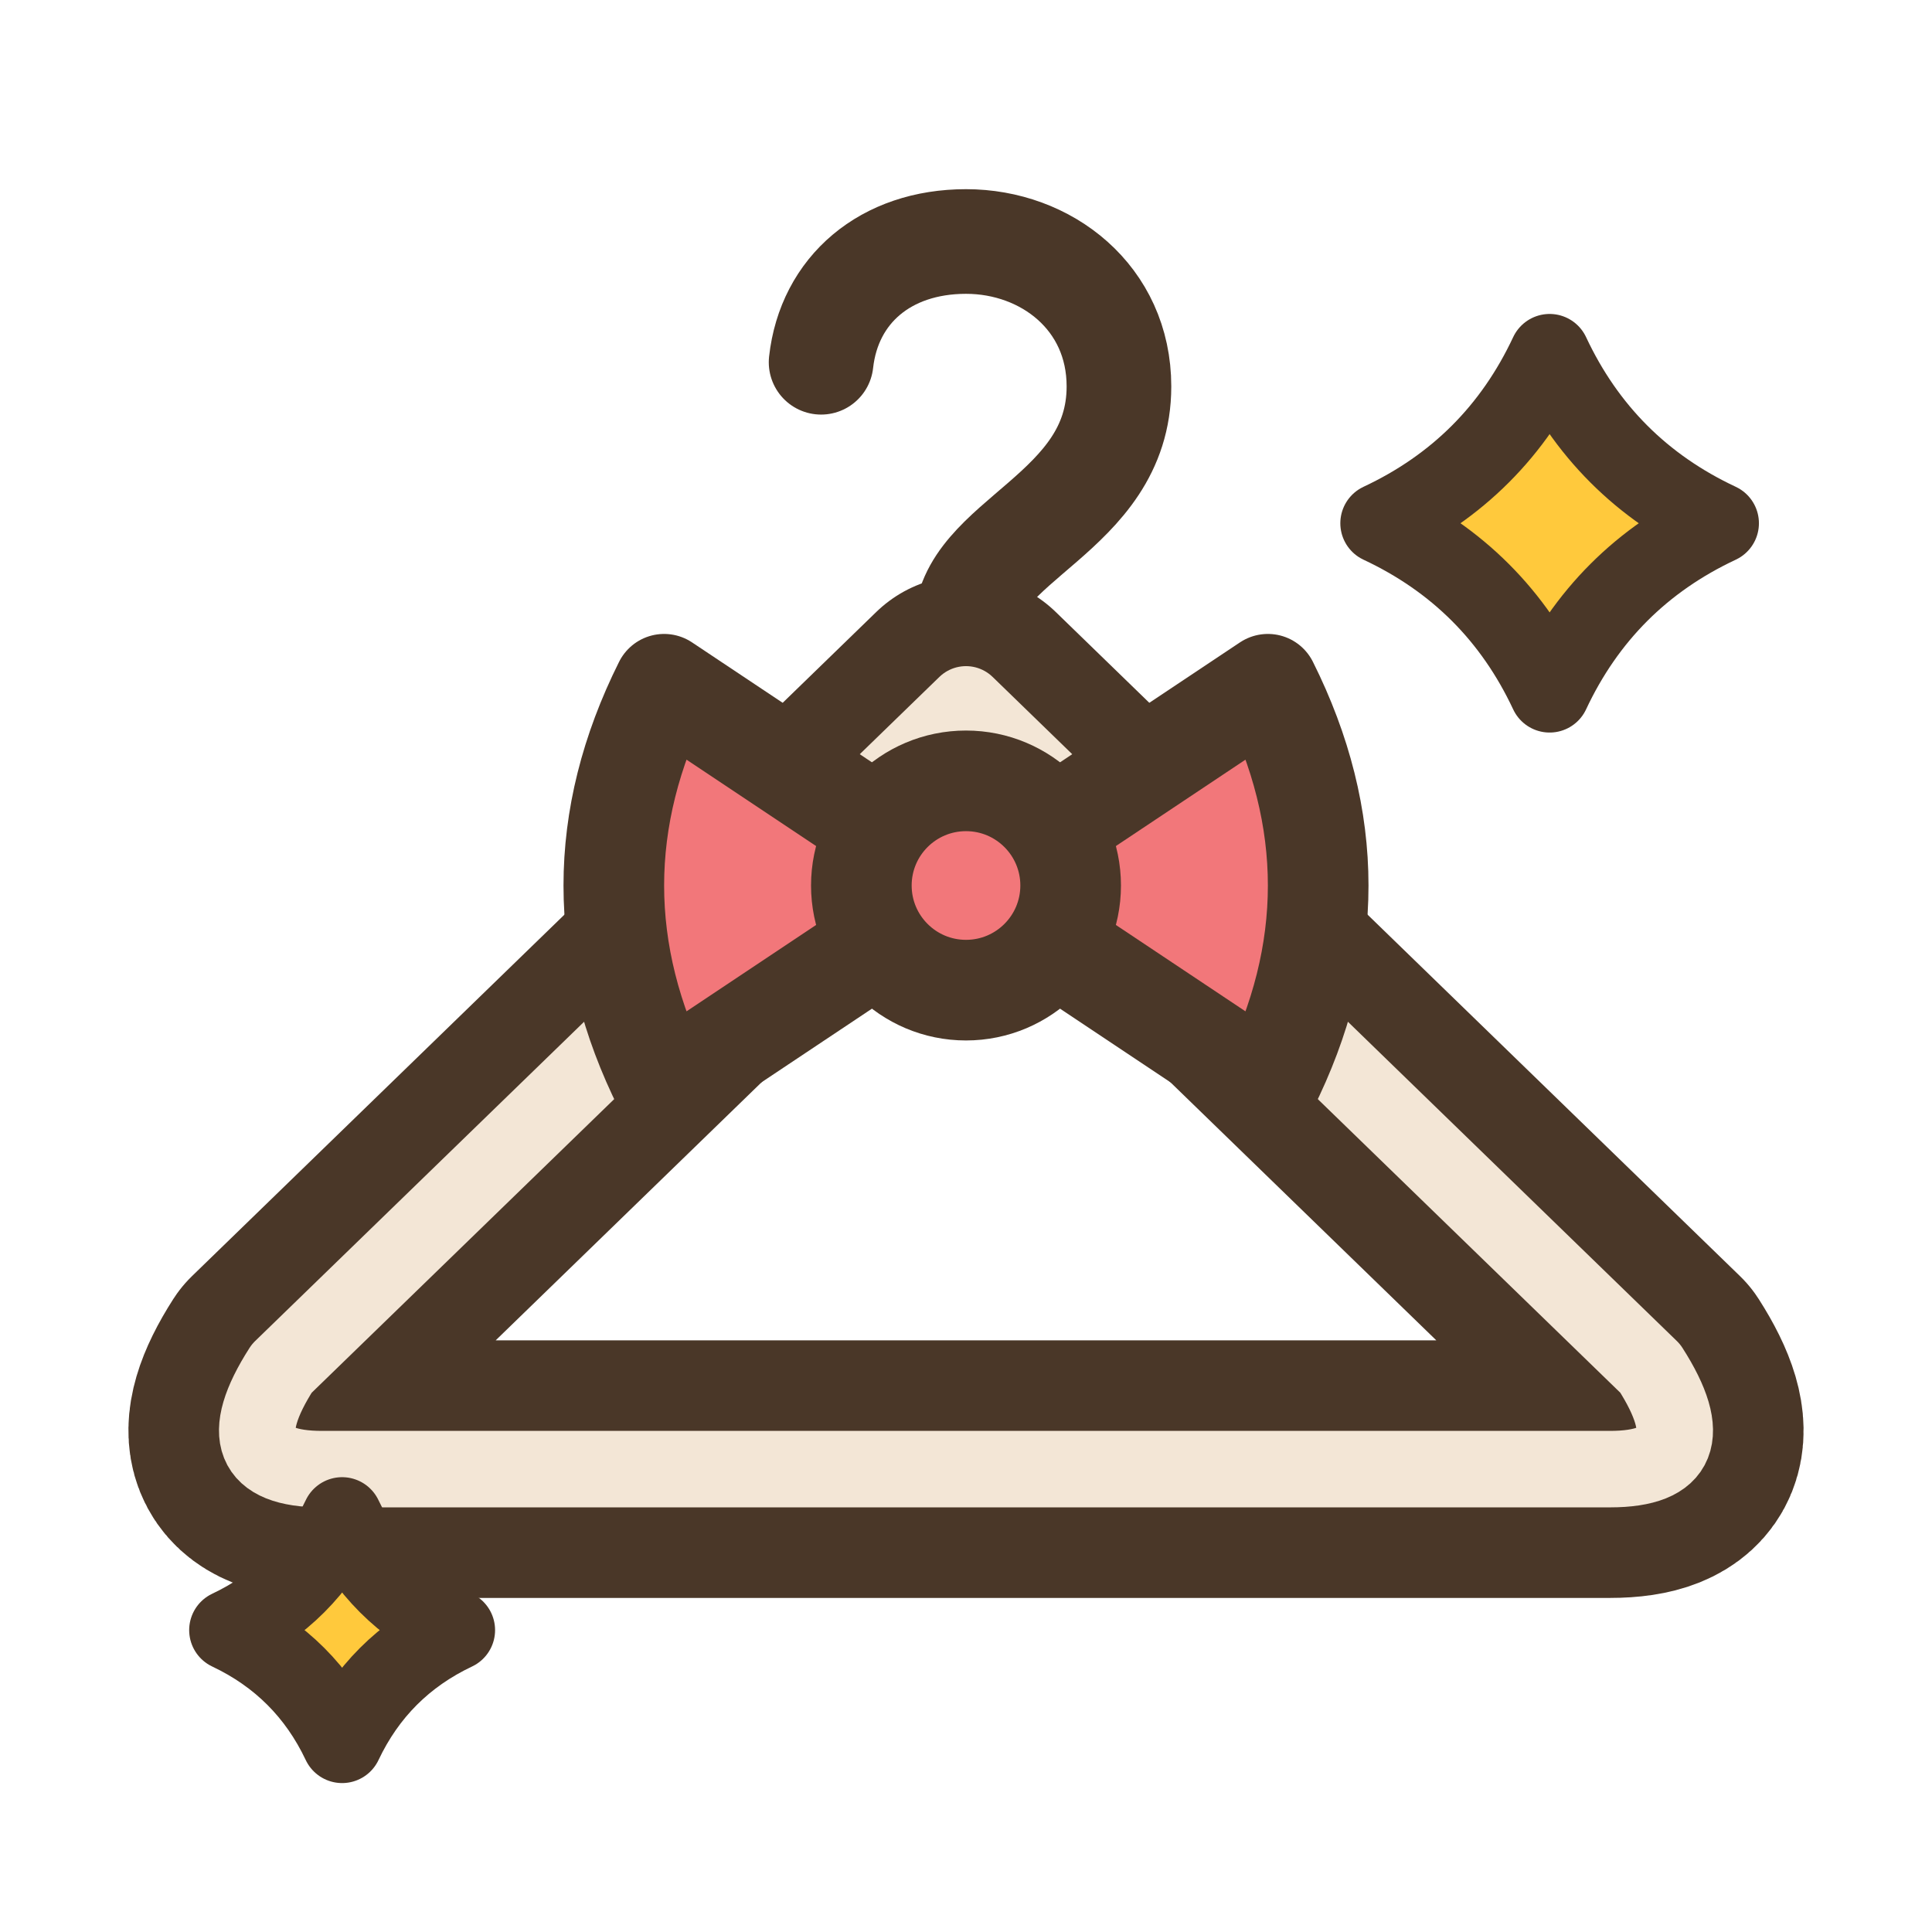
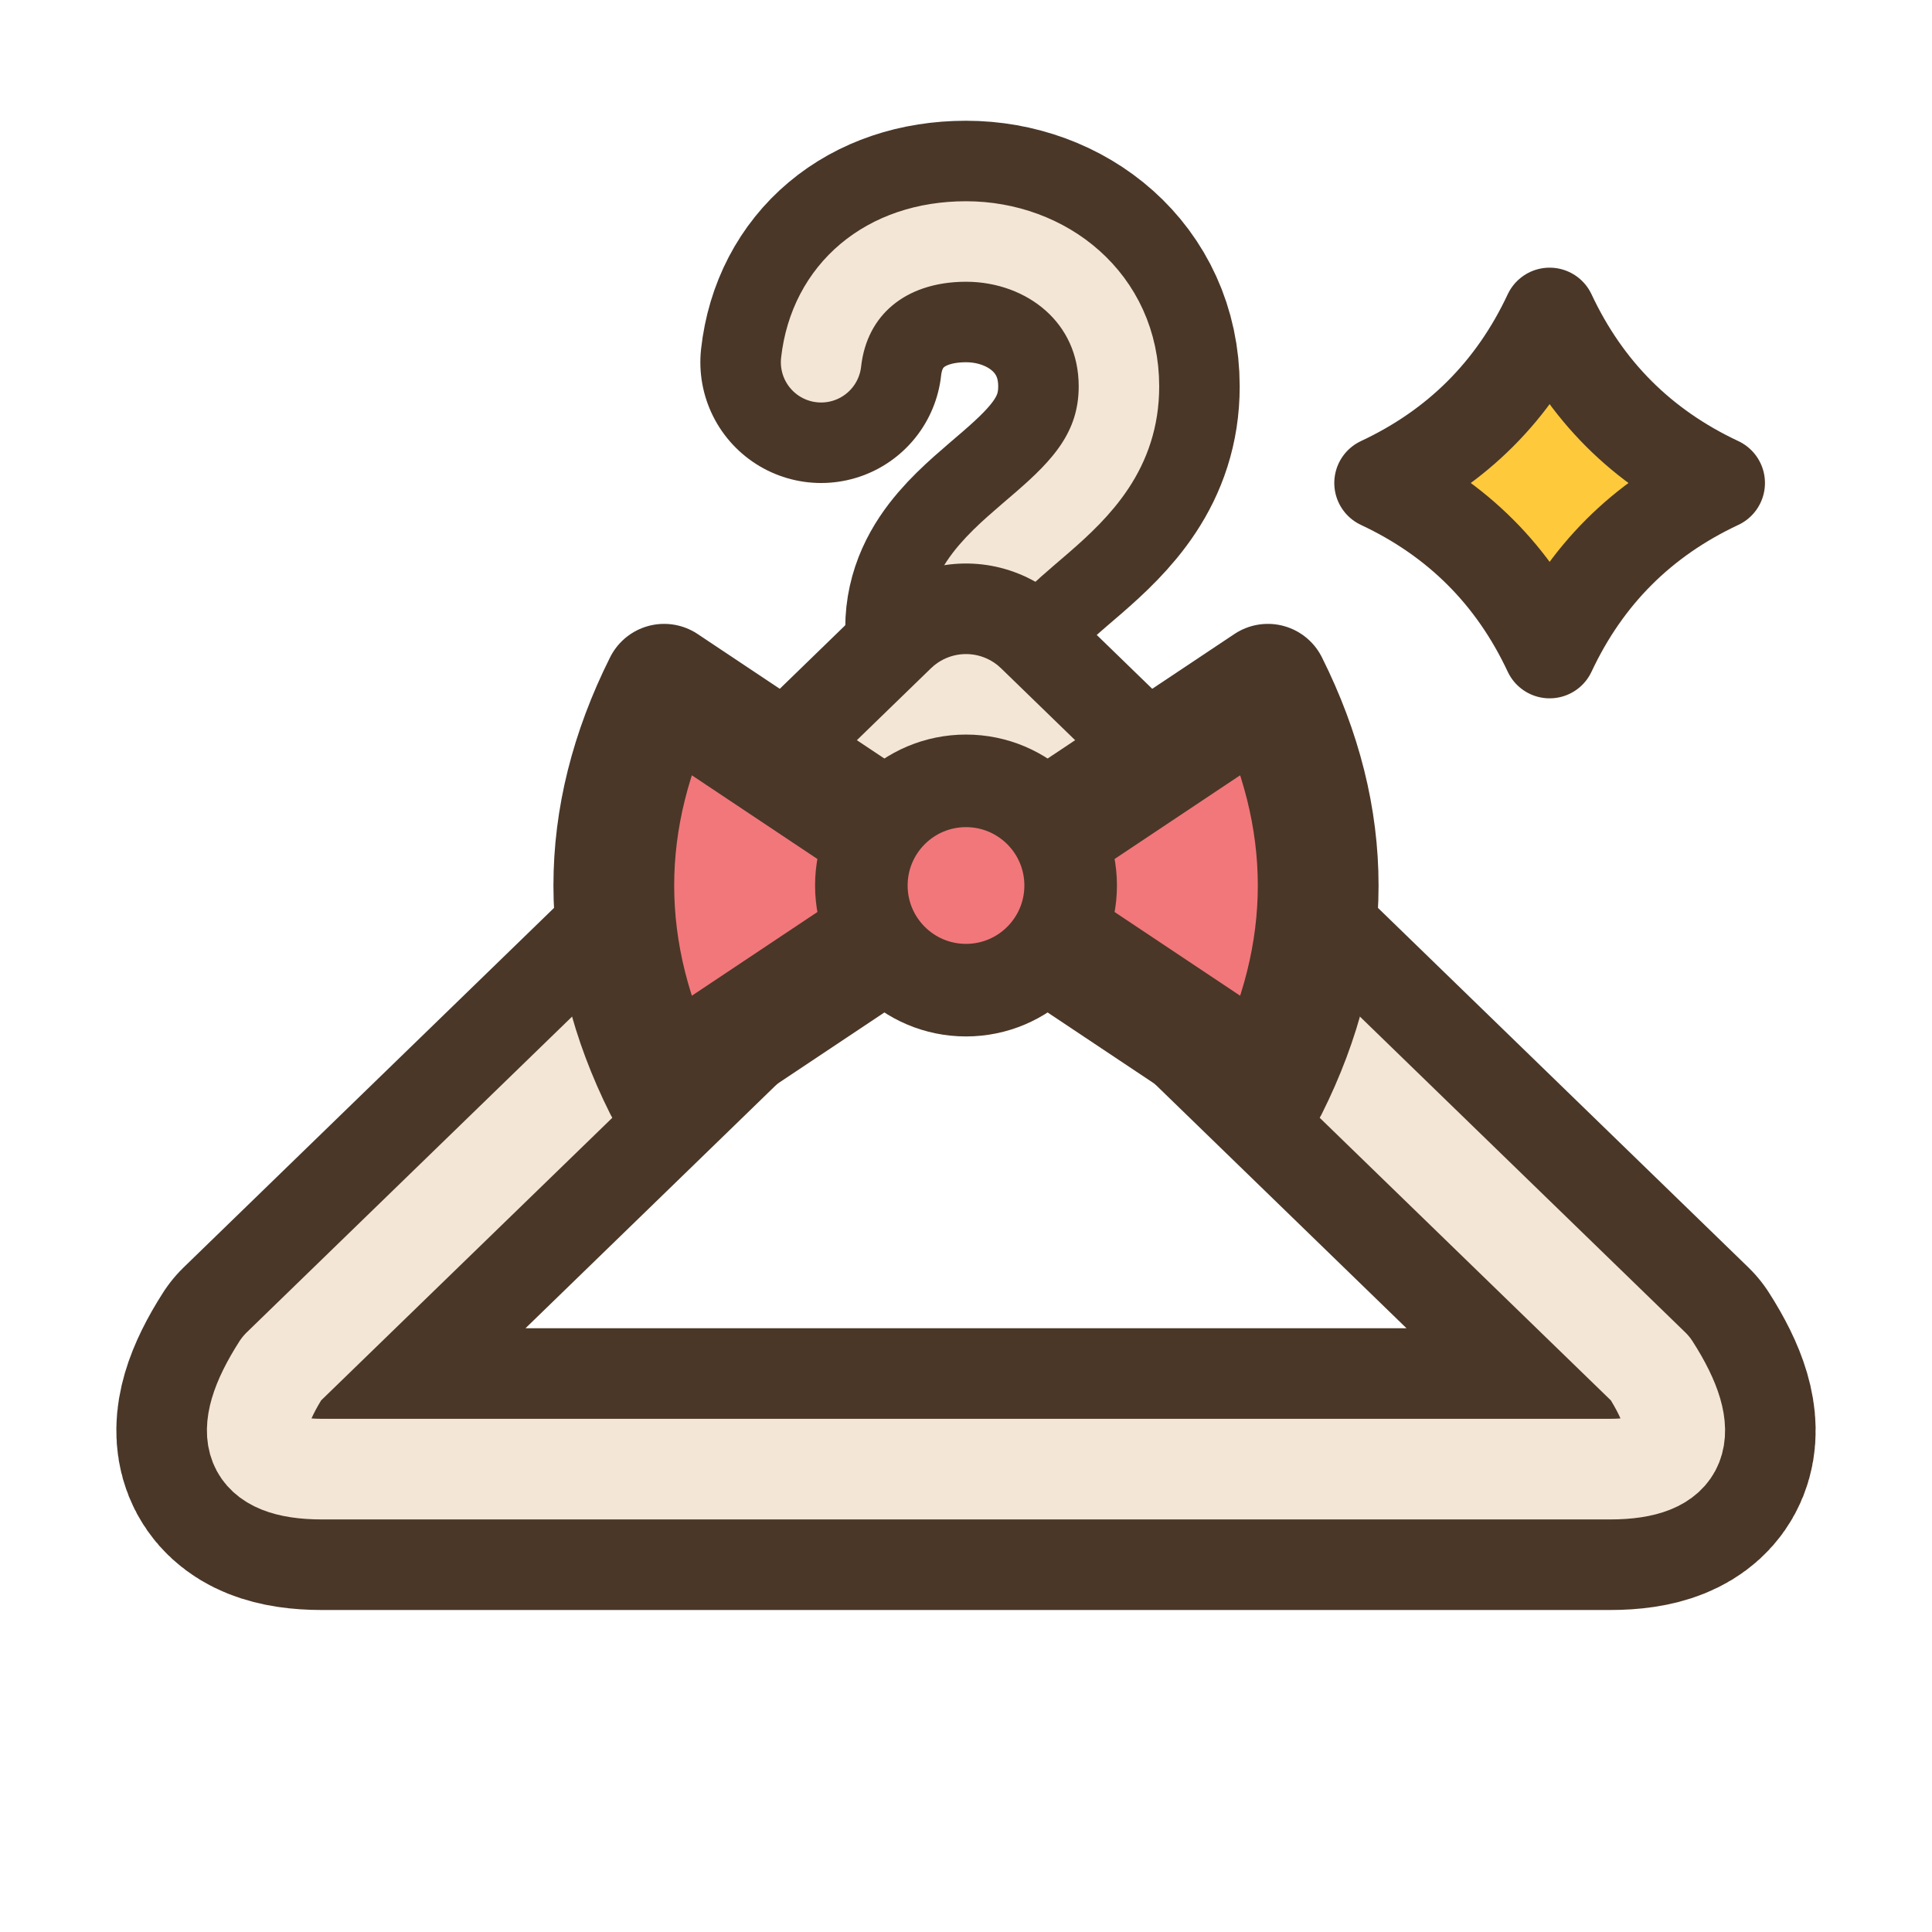
<svg xmlns="http://www.w3.org/2000/svg" viewBox="0 0 48 48">
-   <path d="M24 18 V15.6 C24 13.4 27.8 12.8 27.8 9.6 C27.8 7.4 26 6 24 6 C22 6 20.6 7.2 20.4 9" fill="none" stroke="#4A3728" stroke-width="2.6" stroke-linecap="round" stroke-linejoin="round" />
-   <path d="M24 17.5 L41 34 Q42.6 36.5 40 36.5 H8 Q5.4 36.5 7 34 Z" fill="none" stroke="#4A3728" stroke-width="6.4" stroke-linejoin="round" />
-   <path d="M24 17.5 L41 34 Q42.6 36.5 40 36.5 H8 Q5.4 36.5 7 34 Z" fill="none" stroke="#F3E6D6" stroke-width="1.9" stroke-linejoin="round" />
-   <path d="M24 22 L16.5 17 Q14 22 16.5 27 Z" fill="#F2777A" stroke="#4A3728" stroke-width="2.5" stroke-linecap="round" stroke-linejoin="round" />
-   <path d="M24 22 L31.5 17 Q34 22 31.5 27 Z" fill="#F2777A" stroke="#4A3728" stroke-width="2.5" stroke-linecap="round" stroke-linejoin="round" />
-   <circle cx="24" cy="22" r="2.6" fill="#F2777A" stroke="#4A3728" stroke-width="2.5" stroke-linecap="round" stroke-linejoin="round" />
-   <path d="M38.5 8.8 Q39.84 11.66 42.7 13 Q39.84 14.34 38.5 17.2 Q37.16 14.34 34.3 13 Q37.16 11.66 38.5 8.8 Z" fill="#FFC93C" stroke="#4A3728" stroke-width="2" stroke-linecap="round" stroke-linejoin="round" />
-   <path d="M8.5 37.7 Q9.4 39.6 11.3 40.5 Q9.4 41.4 8.5 43.3 Q7.6 41.4 5.7 40.5 Q7.6 39.6 8.5 37.7 Z" fill="#FFC93C" stroke="#4A3728" stroke-width="2" stroke-linecap="round" stroke-linejoin="round" />
+   <path d="M24 18 V15.6 C24 13.4 27.8 12.8 27.8 9.6 C27.8 7.4 26 6 24 6 C22 6 20.6 7.2 20.4 9" fill="none" stroke="#4A3728" stroke-width="6" stroke-linecap="round" stroke-linejoin="round" />
+   <path d="M24 18 V15.6 C24 13.4 27.8 12.8 27.8 9.6 C27.8 7.4 26 6 24 6 C22 6 20.6 7.2 20.4 9" fill="none" stroke="#F3E6D6" stroke-width="2" stroke-linecap="round" stroke-linejoin="round" />
+   <path d="M24 17.5 L41 34 Q42.6 36.5 40 36.5 H8 Q5.4 36.5 7 34 Z" fill="none" stroke="#4A3728" stroke-width="7" stroke-linecap="round" stroke-linejoin="round" />
+   <path d="M24 17.5 L41 34 Q42.6 36.5 40 36.5 H8 Q5.4 36.5 7 34 Z" fill="none" stroke="#F3E6D6" stroke-width="2.5" stroke-linecap="round" stroke-linejoin="round" />
+   <path d="M24 22 L16.5 17 Q14 22 16.5 27 Z" fill="#F2777A" stroke="#4A3728" stroke-width="3" stroke-linecap="round" stroke-linejoin="round" />
+   <path d="M24 22 L31.5 17 Q34 22 31.5 27 Z" fill="#F2777A" stroke="#4A3728" stroke-width="3" stroke-linecap="round" stroke-linejoin="round" />
+   <circle cx="24" cy="22" r="2.6" fill="#F2777A" stroke="#4A3728" stroke-width="2.3" stroke-linecap="round" stroke-linejoin="round" />
+   <path d="M38.5 7.8 Q39.84 10.66 42.7 12 Q39.84 13.34 38.5 16.2 Q37.16 13.34 34.3 12 Q37.16 10.66 38.5 7.8 Z" fill="#FFC93C" stroke="#4A3728" stroke-width="2.3" stroke-linecap="round" stroke-linejoin="round" />
</svg>
